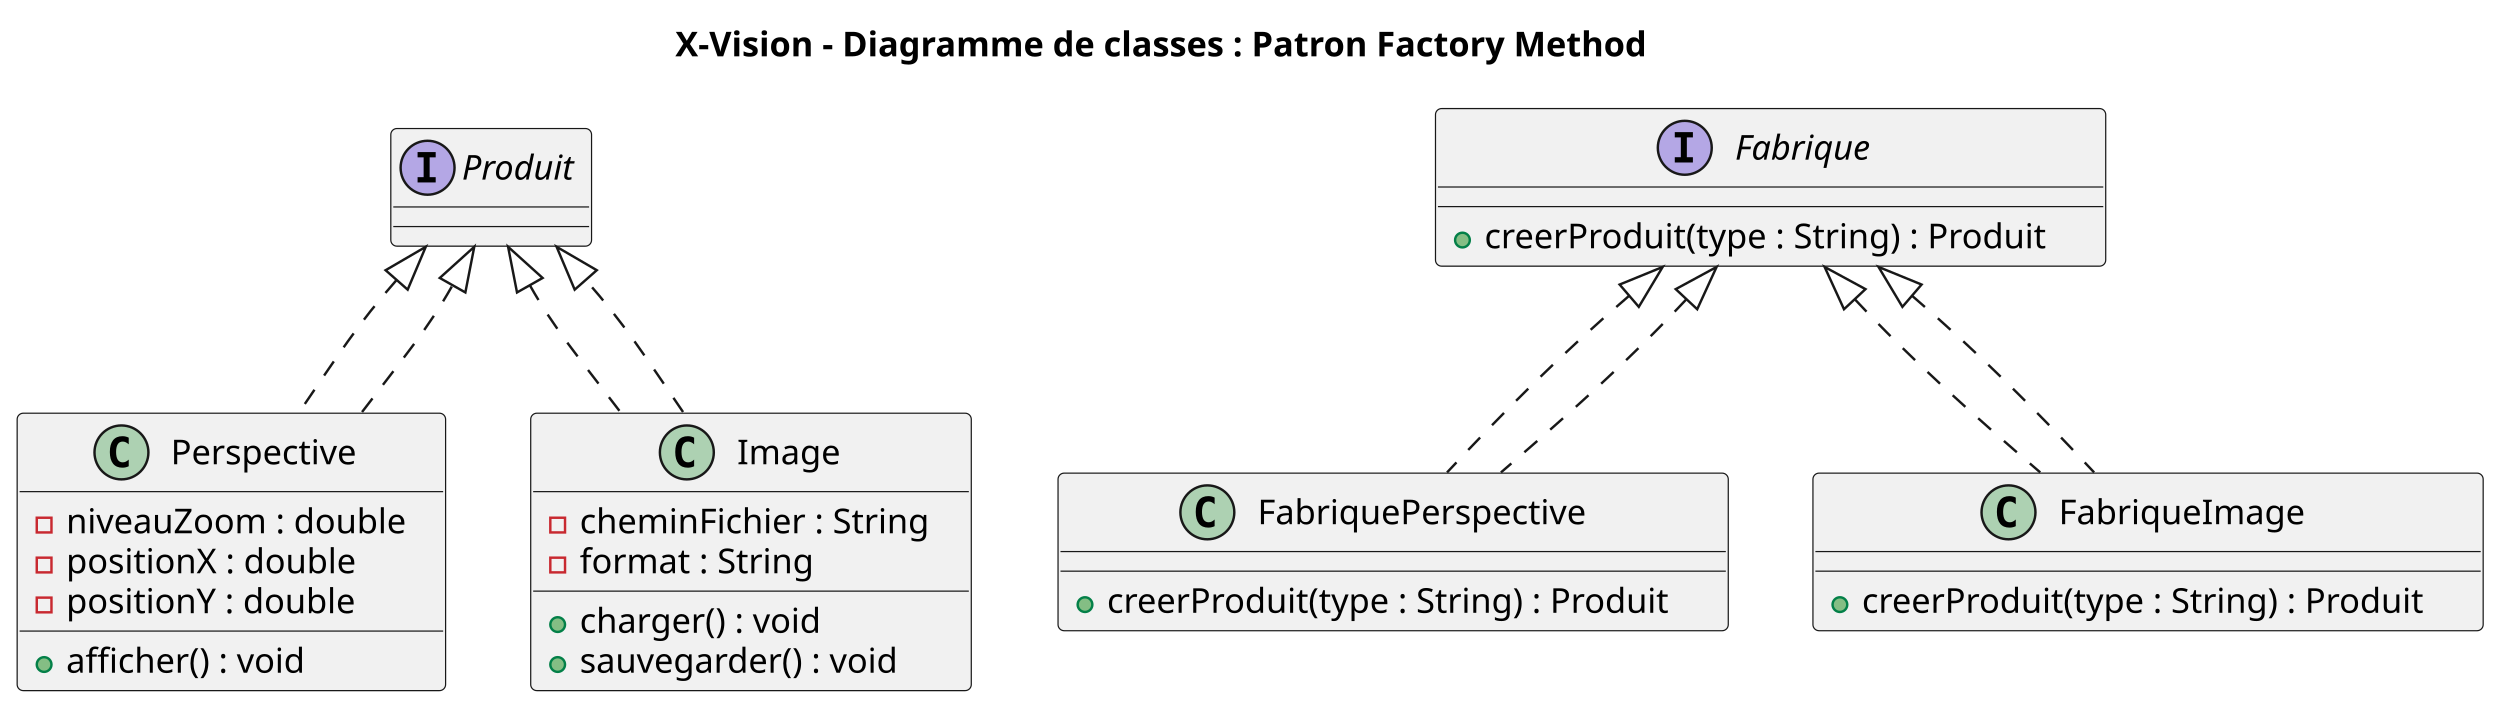
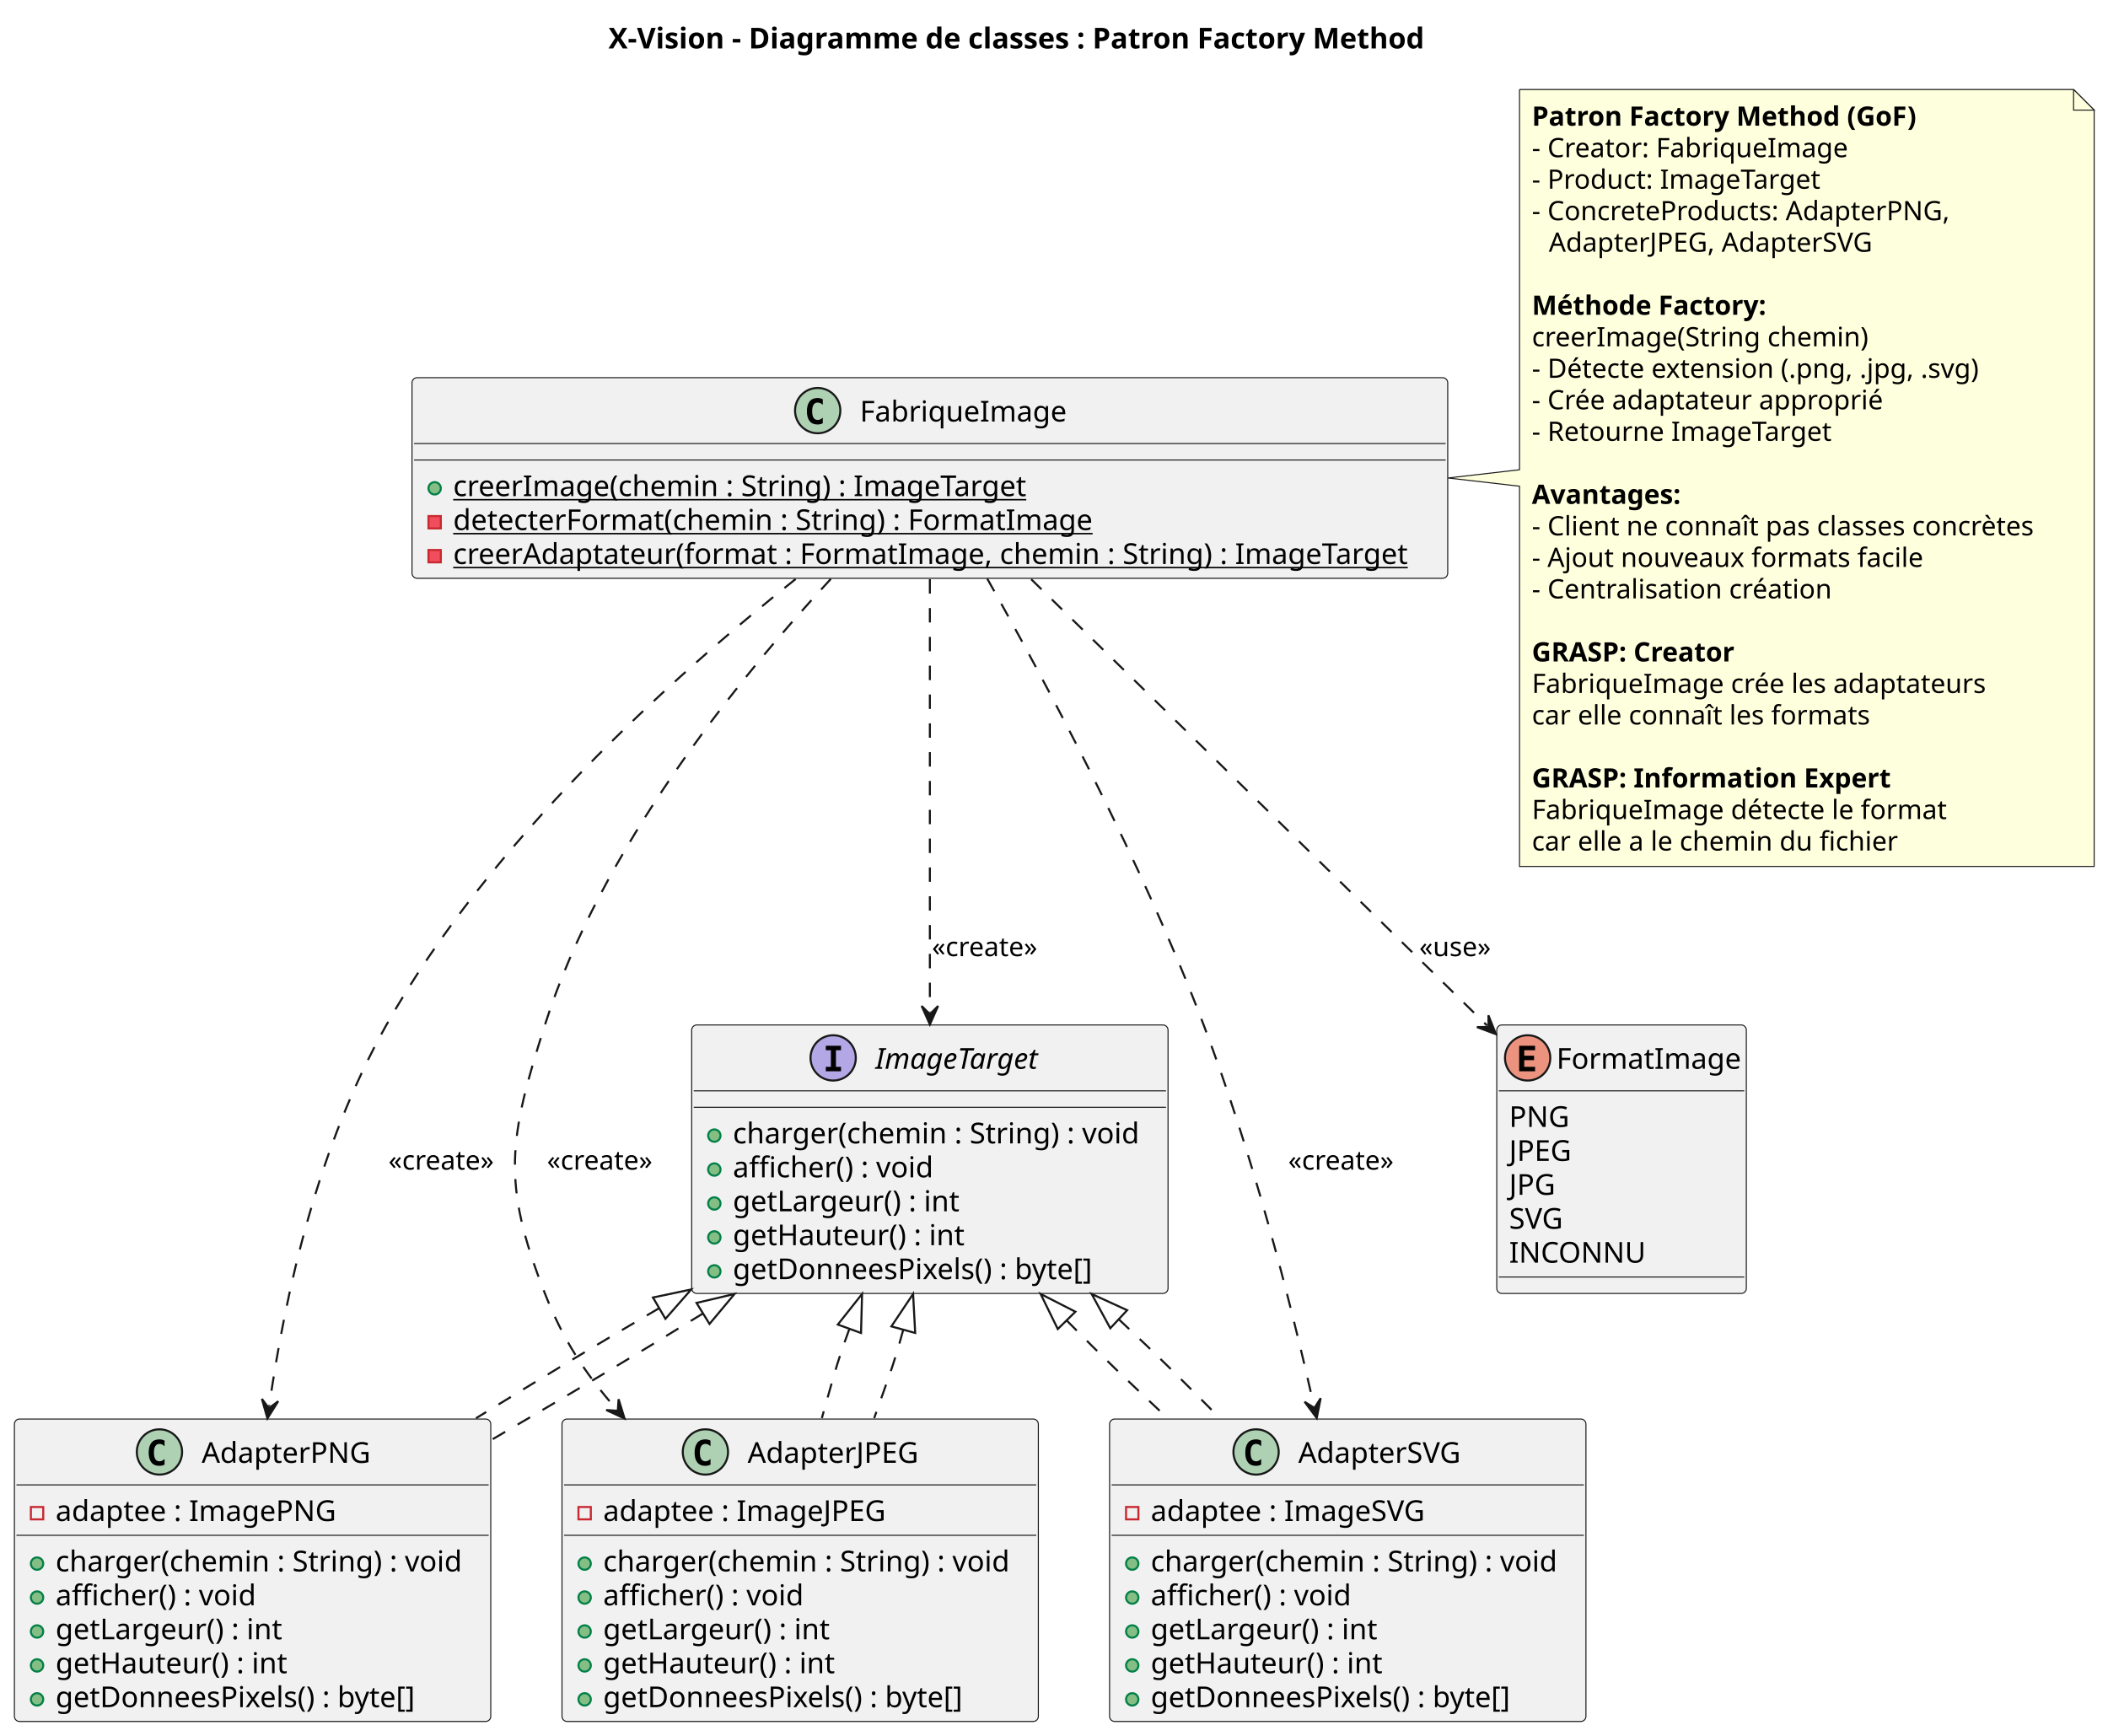
- <svg xmlns="http://www.w3.org/2000/svg" contentStyleType="text/css" data-diagram-type="CLASS" height="288px" preserveAspectRatio="none" style="width:1020px;height:288px;background:#FFFFFF;" version="1.1" viewBox="0 0 1020 288" width="1020px" zoomAndPan="magnify">
+ <svg xmlns="http://www.w3.org/2000/svg" contentStyleType="text/css" data-diagram-type="CLASS" height="843px" preserveAspectRatio="none" style="width:1024px;height:843px;background:#FFFFFF;" version="1.1" viewBox="0 0 1024 843" width="1024px" zoomAndPan="magnify">
  <defs />
  <g>
    <g class="title" data-source-line="9">
-       <text fill="#000000" font-family="sans-serif" font-size="14" font-weight="bold" lengthAdjust="spacing" textLength="455.089" x="275.523" y="22.995">X-Vision - Diagramme de classes : Patron Factory Method</text>
+       <text fill="#000000" font-family="sans-serif" font-size="14" font-weight="bold" lengthAdjust="spacing" textLength="419.118" x="295.579" y="23.535">X-Vision - Diagramme de classes : Patron Factory Method</text>
    </g>
-     <g class="entity" data-entity="Produit" data-source-line="12" data-uid="ent0002" id="entity_Produit">
-       <rect fill="#F1F1F1" height="48" rx="2.5" ry="2.5" style="stroke:#181818;stroke-width:0.5;" width="81.902" x="159.45" y="52.437" />
-       <ellipse cx="174.45" cy="68.437" fill="#B4A7E5" rx="11" ry="11" style="stroke:#181818;stroke-width:1;" />
-       <path d="M170.372,64.203 L170.372,62.046 L177.762,62.046 L177.762,64.203 L175.294,64.203 L175.294,72.281 L177.762,72.281 L177.762,74.437 L170.372,74.437 L170.372,72.281 L172.841,72.281 L172.841,64.203 L170.372,64.203 Z " fill="#000000" />
-       <text fill="#000000" font-family="sans-serif" font-size="14" font-style="italic" lengthAdjust="spacing" textLength="49.902" x="188.45" y="73.284">Produit</text>
-       <line style="stroke:#181818;stroke-width:0.5;" x1="160.45" x2="240.352" y1="84.437" y2="84.437" />
-       <line style="stroke:#181818;stroke-width:0.5;" x1="160.45" x2="240.352" y1="92.437" y2="92.437" />
+     <g class="entity" data-entity="ImageTarget" data-source-line="12" data-uid="ent0002" id="entity_ImageTarget">
+       <rect fill="#F1F1F1" height="130.441" rx="2.5" ry="2.5" style="stroke:#181818;stroke-width:0.5;" width="231.399" x="336" y="497.938" />
+       <ellipse cx="404.728" cy="513.938" fill="#B4A7E5" rx="11" ry="11" style="stroke:#181818;stroke-width:1;" />
+       <path d="M401.156,510.203 L401.156,508.045 L408.536,508.045 L408.536,510.203 L406.07,510.203 L406.07,518.28 L408.536,518.28 L408.536,520.438 L401.156,520.438 L401.156,518.28 L403.622,518.28 L403.622,510.203 Z " fill="#000000" />
+       <text fill="#000000" font-family="sans-serif" font-size="14" font-style="italic" lengthAdjust="spacing" textLength="85.442" x="425.228" y="519.229">ImageTarget</text>
+       <line style="stroke:#181818;stroke-width:0.5;" x1="337" x2="566.399" y1="529.938" y2="529.938" />
+       <line style="stroke:#181818;stroke-width:0.5;" x1="337" x2="566.399" y1="537.938" y2="537.938" />
+       <ellipse cx="347" cy="551.682" fill="#84BE84" rx="3" ry="3" style="stroke:#038048;stroke-width:1;" />
+       <text fill="#000000" font-family="sans-serif" font-size="14" lengthAdjust="spacing" textLength="205.399" x="356" y="555.473">charger(chemin : String) : void</text>
+       <ellipse cx="347" cy="568.171" fill="#84BE84" rx="3" ry="3" style="stroke:#038048;stroke-width:1;" />
+       <text fill="#000000" font-family="sans-serif" font-size="14" lengthAdjust="spacing" textLength="102.56" x="356" y="571.962">afficher() : void</text>
+       <ellipse cx="347" cy="584.659" fill="#84BE84" rx="3" ry="3" style="stroke:#038048;stroke-width:1;" />
+       <text fill="#000000" font-family="sans-serif" font-size="14" lengthAdjust="spacing" textLength="114.003" x="356" y="588.45">getLargeur() : int</text>
+       <ellipse cx="347" cy="601.147" fill="#84BE84" rx="3" ry="3" style="stroke:#038048;stroke-width:1;" />
+       <text fill="#000000" font-family="sans-serif" font-size="14" lengthAdjust="spacing" textLength="116.293" x="356" y="604.938">getHauteur() : int</text>
+       <ellipse cx="347" cy="617.635" fill="#84BE84" rx="3" ry="3" style="stroke:#038048;stroke-width:1;" />
+       <text fill="#000000" font-family="sans-serif" font-size="14" lengthAdjust="spacing" textLength="180.981" x="356" y="621.427">getDonneesPixels() : byte[]</text>
    </g>
-     <g class="entity" data-entity="Perspective" data-source-line="15" data-uid="ent0003" id="entity_Perspective">
-       <rect fill="#F1F1F1" height="113.188" rx="2.5" ry="2.5" style="stroke:#181818;stroke-width:0.5;" width="174.805" x="7" y="168.587" />
-       <ellipse cx="49.551" cy="184.587" fill="#ADD1B2" rx="11" ry="11" style="stroke:#181818;stroke-width:1;" />
-       <path d="M52.52,190.227 Q51.942,190.524 51.301,190.665 Q50.66,190.821 49.957,190.821 Q47.457,190.821 46.129,189.181 Q44.817,187.524 44.817,184.399 Q44.817,181.274 46.129,179.618 Q47.457,177.962 49.957,177.962 Q50.66,177.962 51.301,178.118 Q51.957,178.274 52.52,178.571 L52.52,181.29 Q51.895,180.712 51.301,180.446 Q50.707,180.165 50.082,180.165 Q48.739,180.165 48.051,181.243 Q47.364,182.306 47.364,184.399 Q47.364,186.493 48.051,187.571 Q48.739,188.634 50.082,188.634 Q50.707,188.634 51.301,188.368 Q51.895,188.087 52.52,187.509 L52.52,190.227 Z " fill="#000000" />
-       <text fill="#000000" font-family="sans-serif" font-size="14" lengthAdjust="spacing" textLength="81.58" x="69.674" y="189.434">Perspective</text>
-       <line style="stroke:#181818;stroke-width:0.5;" x1="8" x2="180.805" y1="200.587" y2="200.587" />
-       <rect fill="none" height="6" style="stroke:#C82930;stroke-width:1;" width="6" x="15" y="211.235" />
-       <text fill="#000000" font-family="sans-serif" font-size="14" lengthAdjust="spacing" textLength="148.805" x="27" y="217.582">niveauZoom : double</text>
-       <rect fill="none" height="6" style="stroke:#C82930;stroke-width:1;" width="6" x="15" y="227.532" />
-       <text fill="#000000" font-family="sans-serif" font-size="14" lengthAdjust="spacing" textLength="126.376" x="27" y="233.879">positionX : double</text>
-       <rect fill="none" height="6" style="stroke:#C82930;stroke-width:1;" width="6" x="15" y="243.829" />
-       <text fill="#000000" font-family="sans-serif" font-size="14" lengthAdjust="spacing" textLength="125.337" x="27" y="250.176">positionY : double</text>
-       <line style="stroke:#181818;stroke-width:0.5;" x1="8" x2="180.805" y1="257.478" y2="257.478" />
-       <ellipse cx="18" cy="271.126" fill="#84BE84" rx="3" ry="3" style="stroke:#038048;stroke-width:1;" />
-       <text fill="#000000" font-family="sans-serif" font-size="14" lengthAdjust="spacing" textLength="107.434" x="27" y="274.473">afficher() : void</text>
+     <g class="entity" data-entity="AdapterPNG" data-source-line="21" data-uid="ent0003" id="entity_AdapterPNG">
+       <rect fill="#F1F1F1" height="146.93" rx="2.5" ry="2.5" style="stroke:#181818;stroke-width:0.5;" width="231.399" x="7" y="689.378" />
+       <ellipse cx="77.461" cy="705.378" fill="#ADD1B2" rx="11" ry="11" style="stroke:#181818;stroke-width:1;" />
+       <path d="M79.935,711.521 Q79.353,711.82 78.714,711.97 Q78.075,712.119 77.37,712.119 Q74.863,712.119 73.543,710.467 Q72.223,708.815 72.223,705.694 Q72.223,702.565 73.543,700.913 Q74.863,699.261 77.37,699.261 Q78.075,699.261 78.723,699.41 Q79.37,699.56 79.935,699.859 L79.935,702.581 Q79.304,702 78.71,701.731 Q78.117,701.461 77.486,701.461 Q76.141,701.461 75.456,702.528 Q74.772,703.594 74.772,705.694 Q74.772,707.786 75.456,708.853 Q76.141,709.919 77.486,709.919 Q78.117,709.919 78.71,709.649 Q79.304,709.38 79.935,708.799 Z " fill="#000000" />
+       <text fill="#000000" font-family="sans-serif" font-size="14" lengthAdjust="spacing" textLength="81.977" x="97.961" y="710.669">AdapterPNG</text>
+       <line style="stroke:#181818;stroke-width:0.5;" x1="8" x2="237.399" y1="721.378" y2="721.378" />
+       <rect fill="none" height="6" style="stroke:#C82930;stroke-width:1;" width="6" x="15" y="732.122" />
+       <text fill="#000000" font-family="sans-serif" font-size="14" lengthAdjust="spacing" textLength="136.773" x="27" y="738.913">adaptee : ImagePNG</text>
+       <line style="stroke:#181818;stroke-width:0.5;" x1="8" x2="237.399" y1="745.867" y2="745.867" />
+       <ellipse cx="18" cy="759.611" fill="#84BE84" rx="3" ry="3" style="stroke:#038048;stroke-width:1;" />
+       <text fill="#000000" font-family="sans-serif" font-size="14" lengthAdjust="spacing" textLength="205.399" x="27" y="763.402">charger(chemin : String) : void</text>
+       <ellipse cx="18" cy="776.099" fill="#84BE84" rx="3" ry="3" style="stroke:#038048;stroke-width:1;" />
+       <text fill="#000000" font-family="sans-serif" font-size="14" lengthAdjust="spacing" textLength="102.56" x="27" y="779.89">afficher() : void</text>
+       <ellipse cx="18" cy="792.587" fill="#84BE84" rx="3" ry="3" style="stroke:#038048;stroke-width:1;" />
+       <text fill="#000000" font-family="sans-serif" font-size="14" lengthAdjust="spacing" textLength="114.003" x="27" y="796.378">getLargeur() : int</text>
+       <ellipse cx="18" cy="809.076" fill="#84BE84" rx="3" ry="3" style="stroke:#038048;stroke-width:1;" />
+       <text fill="#000000" font-family="sans-serif" font-size="14" lengthAdjust="spacing" textLength="116.293" x="27" y="812.867">getHauteur() : int</text>
+       <ellipse cx="18" cy="825.564" fill="#84BE84" rx="3" ry="3" style="stroke:#038048;stroke-width:1;" />
+       <text fill="#000000" font-family="sans-serif" font-size="14" lengthAdjust="spacing" textLength="180.981" x="27" y="829.355">getDonneesPixels() : byte[]</text>
    </g>
-     <g class="entity" data-entity="Image" data-source-line="22" data-uid="ent0005" id="entity_Image">
-       <rect fill="#F1F1F1" height="113.188" rx="2.5" ry="2.5" style="stroke:#181818;stroke-width:0.5;" width="179.754" x="216.53" y="168.587" />
-       <ellipse cx="280.234" cy="184.587" fill="#ADD1B2" rx="11" ry="11" style="stroke:#181818;stroke-width:1;" />
-       <path d="M283.203,190.227 Q282.625,190.524 281.984,190.665 Q281.344,190.821 280.64,190.821 Q278.14,190.821 276.812,189.181 Q275.5,187.524 275.5,184.399 Q275.5,181.274 276.812,179.618 Q278.14,177.962 280.64,177.962 Q281.344,177.962 281.984,178.118 Q282.64,178.274 283.203,178.571 L283.203,181.29 Q282.578,180.712 281.984,180.446 Q281.39,180.165 280.765,180.165 Q279.422,180.165 278.734,181.243 Q278.047,182.306 278.047,184.399 Q278.047,186.493 278.734,187.571 Q279.422,188.634 280.765,188.634 Q281.39,188.634 281.984,188.368 Q282.578,188.087 283.203,187.509 L283.203,190.227 Z " fill="#000000" />
-       <text fill="#000000" font-family="sans-serif" font-size="14" lengthAdjust="spacing" textLength="43.846" x="300.734" y="189.434">Image</text>
-       <line style="stroke:#181818;stroke-width:0.5;" x1="217.53" x2="395.284" y1="200.587" y2="200.587" />
-       <rect fill="none" height="6" style="stroke:#C82930;stroke-width:1;" width="6" x="224.53" y="211.235" />
-       <text fill="#000000" font-family="sans-serif" font-size="14" lengthAdjust="spacing" textLength="153.754" x="236.53" y="217.582">cheminFichier : String</text>
-       <rect fill="none" height="6" style="stroke:#C82930;stroke-width:1;" width="6" x="224.53" y="227.532" />
-       <text fill="#000000" font-family="sans-serif" font-size="14" lengthAdjust="spacing" textLength="102.355" x="236.53" y="233.879">format : String</text>
-       <line style="stroke:#181818;stroke-width:0.5;" x1="217.53" x2="395.284" y1="241.181" y2="241.181" />
-       <ellipse cx="227.53" cy="254.829" fill="#84BE84" rx="3" ry="3" style="stroke:#038048;stroke-width:1;" />
-       <text fill="#000000" font-family="sans-serif" font-size="14" lengthAdjust="spacing" textLength="108.329" x="236.53" y="258.176">charger() : void</text>
-       <ellipse cx="227.53" cy="271.126" fill="#84BE84" rx="3" ry="3" style="stroke:#038048;stroke-width:1;" />
-       <text fill="#000000" font-family="sans-serif" font-size="14" lengthAdjust="spacing" textLength="142.29" x="236.53" y="274.473">sauvegarder() : void</text>
+     <g class="entity" data-entity="AdapterJPEG" data-source-line="30" data-uid="ent0005" id="entity_AdapterJPEG">
+       <rect fill="#F1F1F1" height="146.93" rx="2.5" ry="2.5" style="stroke:#181818;stroke-width:0.5;" width="231.399" x="273" y="689.378" />
+       <ellipse cx="342.662" cy="705.378" fill="#ADD1B2" rx="11" ry="11" style="stroke:#181818;stroke-width:1;" />
+       <path d="M345.135,711.521 Q344.554,711.82 343.915,711.97 Q343.275,712.119 342.57,712.119 Q340.063,712.119 338.743,710.467 Q337.423,708.815 337.423,705.694 Q337.423,702.565 338.743,700.913 Q340.063,699.261 342.57,699.261 Q343.275,699.261 343.923,699.41 Q344.57,699.56 345.135,699.859 L345.135,702.581 Q344.504,702 343.91,701.731 Q343.317,701.461 342.686,701.461 Q341.341,701.461 340.656,702.528 Q339.972,703.594 339.972,705.694 Q339.972,707.786 340.656,708.853 Q341.341,709.919 342.686,709.919 Q343.317,709.919 343.91,709.649 Q344.504,709.38 345.135,708.799 Z " fill="#000000" />
+       <text fill="#000000" font-family="sans-serif" font-size="14" lengthAdjust="spacing" textLength="83.576" x="363.162" y="710.669">AdapterJPEG</text>
+       <line style="stroke:#181818;stroke-width:0.5;" x1="274" x2="503.399" y1="721.378" y2="721.378" />
+       <rect fill="none" height="6" style="stroke:#C82930;stroke-width:1;" width="6" x="281" y="732.122" />
+       <text fill="#000000" font-family="sans-serif" font-size="14" lengthAdjust="spacing" textLength="138.373" x="293" y="738.913">adaptee : ImageJPEG</text>
+       <line style="stroke:#181818;stroke-width:0.5;" x1="274" x2="503.399" y1="745.867" y2="745.867" />
+       <ellipse cx="284" cy="759.611" fill="#84BE84" rx="3" ry="3" style="stroke:#038048;stroke-width:1;" />
+       <text fill="#000000" font-family="sans-serif" font-size="14" lengthAdjust="spacing" textLength="205.399" x="293" y="763.402">charger(chemin : String) : void</text>
+       <ellipse cx="284" cy="776.099" fill="#84BE84" rx="3" ry="3" style="stroke:#038048;stroke-width:1;" />
+       <text fill="#000000" font-family="sans-serif" font-size="14" lengthAdjust="spacing" textLength="102.56" x="293" y="779.89">afficher() : void</text>
+       <ellipse cx="284" cy="792.587" fill="#84BE84" rx="3" ry="3" style="stroke:#038048;stroke-width:1;" />
+       <text fill="#000000" font-family="sans-serif" font-size="14" lengthAdjust="spacing" textLength="114.003" x="293" y="796.378">getLargeur() : int</text>
+       <ellipse cx="284" cy="809.076" fill="#84BE84" rx="3" ry="3" style="stroke:#038048;stroke-width:1;" />
+       <text fill="#000000" font-family="sans-serif" font-size="14" lengthAdjust="spacing" textLength="116.293" x="293" y="812.867">getHauteur() : int</text>
+       <ellipse cx="284" cy="825.564" fill="#84BE84" rx="3" ry="3" style="stroke:#038048;stroke-width:1;" />
+       <text fill="#000000" font-family="sans-serif" font-size="14" lengthAdjust="spacing" textLength="180.981" x="293" y="829.355">getDonneesPixels() : byte[]</text>
    </g>
-     <g class="entity" data-entity="Fabrique" data-source-line="30" data-uid="ent0007" id="entity_Fabrique">
-       <rect fill="#F1F1F1" height="64.297" rx="2.5" ry="2.5" style="stroke:#181818;stroke-width:0.5;" width="273.454" x="585.68" y="44.297" />
-       <ellipse cx="687.389" cy="60.297" fill="#B4A7E5" rx="11" ry="11" style="stroke:#181818;stroke-width:1;" />
-       <path d="M683.31,56.062 L683.31,53.906 L690.701,53.906 L690.701,56.062 L688.232,56.062 L688.232,64.141 L690.701,64.141 L690.701,66.297 L683.31,66.297 L683.31,64.141 L685.779,64.141 L685.779,56.062 L683.31,56.062 Z " fill="#000000" />
-       <text fill="#000000" font-family="sans-serif" font-size="14" font-style="italic" lengthAdjust="spacing" textLength="61.537" x="707.889" y="65.144">Fabrique</text>
-       <line style="stroke:#181818;stroke-width:0.5;" x1="586.68" x2="858.134" y1="76.297" y2="76.297" />
-       <line style="stroke:#181818;stroke-width:0.5;" x1="586.68" x2="858.134" y1="84.297" y2="84.297" />
-       <ellipse cx="596.68" cy="97.945" fill="#84BE84" rx="3" ry="3" style="stroke:#038048;stroke-width:1;" />
-       <text fill="#000000" font-family="sans-serif" font-size="14" lengthAdjust="spacing" textLength="247.454" x="605.68" y="101.292">creerProduit(type : String) : Produit</text>
+     <g class="entity" data-entity="AdapterSVG" data-source-line="39" data-uid="ent0007" id="entity_AdapterSVG">
+       <rect fill="#F1F1F1" height="146.93" rx="2.5" ry="2.5" style="stroke:#181818;stroke-width:0.5;" width="231.399" x="539" y="689.378" />
+       <ellipse cx="610.155" cy="705.378" fill="#ADD1B2" rx="11" ry="11" style="stroke:#181818;stroke-width:1;" />
+       <path d="M612.628,711.521 Q612.047,711.82 611.408,711.97 Q610.769,712.119 610.063,712.119 Q607.557,712.119 606.237,710.467 Q604.917,708.815 604.917,705.694 Q604.917,702.565 606.237,700.913 Q607.557,699.261 610.063,699.261 Q610.769,699.261 611.417,699.41 Q612.064,699.56 612.628,699.859 L612.628,702.581 Q611.998,702 611.404,701.731 Q610.811,701.461 610.18,701.461 Q608.835,701.461 608.15,702.528 Q607.465,703.594 607.465,705.694 Q607.465,707.786 608.15,708.853 Q608.835,709.919 610.18,709.919 Q610.811,709.919 611.404,709.649 Q611.998,709.38 612.628,708.799 Z " fill="#000000" />
+       <text fill="#000000" font-family="sans-serif" font-size="14" lengthAdjust="spacing" textLength="80.589" x="630.655" y="710.669">AdapterSVG</text>
+       <line style="stroke:#181818;stroke-width:0.5;" x1="540" x2="769.399" y1="721.378" y2="721.378" />
+       <rect fill="none" height="6" style="stroke:#C82930;stroke-width:1;" width="6" x="547" y="732.122" />
+       <text fill="#000000" font-family="sans-serif" font-size="14" lengthAdjust="spacing" textLength="135.386" x="559" y="738.913">adaptee : ImageSVG</text>
+       <line style="stroke:#181818;stroke-width:0.5;" x1="540" x2="769.399" y1="745.867" y2="745.867" />
+       <ellipse cx="550" cy="759.611" fill="#84BE84" rx="3" ry="3" style="stroke:#038048;stroke-width:1;" />
+       <text fill="#000000" font-family="sans-serif" font-size="14" lengthAdjust="spacing" textLength="205.399" x="559" y="763.402">charger(chemin : String) : void</text>
+       <ellipse cx="550" cy="776.099" fill="#84BE84" rx="3" ry="3" style="stroke:#038048;stroke-width:1;" />
+       <text fill="#000000" font-family="sans-serif" font-size="14" lengthAdjust="spacing" textLength="102.56" x="559" y="779.89">afficher() : void</text>
+       <ellipse cx="550" cy="792.587" fill="#84BE84" rx="3" ry="3" style="stroke:#038048;stroke-width:1;" />
+       <text fill="#000000" font-family="sans-serif" font-size="14" lengthAdjust="spacing" textLength="114.003" x="559" y="796.378">getLargeur() : int</text>
+       <ellipse cx="550" cy="809.076" fill="#84BE84" rx="3" ry="3" style="stroke:#038048;stroke-width:1;" />
+       <text fill="#000000" font-family="sans-serif" font-size="14" lengthAdjust="spacing" textLength="116.293" x="559" y="812.867">getHauteur() : int</text>
+       <ellipse cx="550" cy="825.564" fill="#84BE84" rx="3" ry="3" style="stroke:#038048;stroke-width:1;" />
+       <text fill="#000000" font-family="sans-serif" font-size="14" lengthAdjust="spacing" textLength="180.981" x="559" y="829.355">getDonneesPixels() : byte[]</text>
    </g>
-     <g class="entity" data-entity="FabriquePerspective" data-source-line="34" data-uid="ent0008" id="entity_FabriquePerspective">
-       <rect fill="#F1F1F1" height="64.297" rx="2.5" ry="2.5" style="stroke:#181818;stroke-width:0.5;" width="273.454" x="431.68" y="193.037" />
-       <ellipse cx="492.599" cy="209.037" fill="#ADD1B2" rx="11" ry="11" style="stroke:#181818;stroke-width:1;" />
-       <path d="M495.567,214.678 Q494.989,214.974 494.349,215.115 Q493.708,215.271 493.005,215.271 Q490.505,215.271 489.177,213.631 Q487.864,211.974 487.864,208.849 Q487.864,205.724 489.177,204.068 Q490.505,202.412 493.005,202.412 Q493.708,202.412 494.349,202.568 Q495.005,202.724 495.567,203.021 L495.567,205.74 Q494.942,205.162 494.349,204.896 Q493.755,204.615 493.13,204.615 Q491.786,204.615 491.099,205.693 Q490.411,206.756 490.411,208.849 Q490.411,210.943 491.099,212.021 Q491.786,213.084 493.13,213.084 Q493.755,213.084 494.349,212.818 Q494.942,212.537 495.567,211.959 L495.567,214.678 Z " fill="#000000" />
-       <text fill="#000000" font-family="sans-serif" font-size="14" lengthAdjust="spacing" textLength="143.117" x="513.098" y="213.884">FabriquePerspective</text>
-       <line style="stroke:#181818;stroke-width:0.5;" x1="432.68" x2="704.134" y1="225.037" y2="225.037" />
-       <line style="stroke:#181818;stroke-width:0.5;" x1="432.68" x2="704.134" y1="233.037" y2="233.037" />
-       <ellipse cx="442.68" cy="246.685" fill="#84BE84" rx="3" ry="3" style="stroke:#038048;stroke-width:1;" />
-       <text fill="#000000" font-family="sans-serif" font-size="14" lengthAdjust="spacing" textLength="247.454" x="451.68" y="250.032">creerProduit(type : String) : Produit</text>
+     <g class="entity" data-entity="FabriqueImage" data-source-line="49" data-uid="ent0009" id="entity_FabriqueImage">
+       <rect fill="#F1F1F1" height="97.465" rx="2.5" ry="2.5" style="stroke:#181818;stroke-width:0.5;" width="503.121" x="200.14" y="183.478" />
+       <ellipse cx="397.206" cy="199.478" fill="#ADD1B2" rx="11" ry="11" style="stroke:#181818;stroke-width:1;" />
+       <path d="M399.68,205.621 Q399.099,205.92 398.459,206.07 Q397.82,206.219 397.115,206.219 Q394.608,206.219 393.288,204.567 Q391.968,202.915 391.968,199.794 Q391.968,196.665 393.288,195.013 Q394.608,193.361 397.115,193.361 Q397.82,193.361 398.468,193.511 Q399.115,193.66 399.68,193.959 L399.68,196.681 Q399.049,196.1 398.455,195.831 Q397.862,195.561 397.231,195.561 Q395.886,195.561 395.201,196.627 Q394.517,197.694 394.517,199.794 Q394.517,201.886 395.201,202.953 Q395.886,204.019 397.231,204.019 Q397.862,204.019 398.455,203.75 Q399.049,203.48 399.68,202.899 Z " fill="#000000" />
+       <text fill="#000000" font-family="sans-serif" font-size="14" lengthAdjust="spacing" textLength="100.488" x="417.706" y="204.769">FabriqueImage</text>
+       <line style="stroke:#181818;stroke-width:0.5;" x1="201.14" x2="702.261" y1="215.478" y2="215.478" />
+       <line style="stroke:#181818;stroke-width:0.5;" x1="201.14" x2="702.261" y1="223.478" y2="223.478" />
+       <ellipse cx="211.14" cy="237.222" fill="#84BE84" rx="3" ry="3" style="stroke:#038048;stroke-width:1;" />
+       <text fill="#000000" font-family="sans-serif" font-size="14" lengthAdjust="spacing" text-decoration="underline" textLength="286.152" x="220.14" y="241.013">creerImage(chemin : String) : ImageTarget</text>
+       <rect fill="#F24D5C" height="6" style="stroke:#C82930;stroke-width:1;" width="6" x="208.14" y="250.711" />
+       <text fill="#000000" font-family="sans-serif" font-size="14" lengthAdjust="spacing" text-decoration="underline" textLength="317.81" x="220.14" y="257.502">detecterFormat(chemin : String) : FormatImage</text>
+       <rect fill="#F24D5C" height="6" style="stroke:#C82930;stroke-width:1;" width="6" x="208.14" y="267.199" />
+       <text fill="#000000" font-family="sans-serif" font-size="14" lengthAdjust="spacing" text-decoration="underline" textLength="477.121" x="220.14" y="273.99">creerAdaptateur(format : FormatImage, chemin : String) : ImageTarget</text>
    </g>
-     <g class="entity" data-entity="FabriqueImage" data-source-line="38" data-uid="ent0010" id="entity_FabriqueImage">
-       <rect fill="#F1F1F1" height="64.297" rx="2.5" ry="2.5" style="stroke:#181818;stroke-width:0.5;" width="273.454" x="739.68" y="193.037" />
-       <ellipse cx="819.466" cy="209.037" fill="#ADD1B2" rx="11" ry="11" style="stroke:#181818;stroke-width:1;" />
-       <path d="M822.434,214.678 Q821.856,214.974 821.216,215.115 Q820.575,215.271 819.872,215.271 Q817.372,215.271 816.044,213.631 Q814.731,211.974 814.731,208.849 Q814.731,205.724 816.044,204.068 Q817.372,202.412 819.872,202.412 Q820.575,202.412 821.216,202.568 Q821.872,202.724 822.434,203.021 L822.434,205.74 Q821.809,205.162 821.216,204.896 Q820.622,204.615 819.997,204.615 Q818.653,204.615 817.966,205.693 Q817.278,206.756 817.278,208.849 Q817.278,210.943 817.966,212.021 Q818.653,213.084 819.997,213.084 Q820.622,213.084 821.216,212.818 Q821.809,212.537 822.434,211.959 L822.434,214.678 Z " fill="#000000" />
-       <text fill="#000000" font-family="sans-serif" font-size="14" lengthAdjust="spacing" textLength="105.383" x="839.966" y="213.884">FabriqueImage</text>
-       <line style="stroke:#181818;stroke-width:0.5;" x1="740.68" x2="1012.134" y1="225.037" y2="225.037" />
-       <line style="stroke:#181818;stroke-width:0.5;" x1="740.68" x2="1012.134" y1="233.037" y2="233.037" />
-       <ellipse cx="750.68" cy="246.685" fill="#84BE84" rx="3" ry="3" style="stroke:#038048;stroke-width:1;" />
-       <text fill="#000000" font-family="sans-serif" font-size="14" lengthAdjust="spacing" textLength="247.454" x="759.68" y="250.032">creerProduit(type : String) : Produit</text>
+     <g class="entity" data-entity="FormatImage" data-source-line="55" data-uid="ent0010" id="entity_FormatImage">
+       <rect fill="#F1F1F1" height="130.441" rx="2.5" ry="2.5" style="stroke:#181818;stroke-width:0.5;" width="121.236" x="727.08" y="497.938" />
+       <ellipse cx="742.08" cy="513.938" fill="#EB937F" rx="11" ry="11" style="stroke:#181818;stroke-width:1;" />
+       <path d="M745.694,520.438 L737.975,520.438 L737.975,508.045 L745.694,508.045 L745.694,510.203 L740.423,510.203 L740.423,512.876 L745.196,512.876 L745.196,515.034 L740.423,515.034 L740.423,518.28 L745.694,518.28 Z " fill="#000000" />
+       <text fill="#000000" font-family="sans-serif" font-size="14" lengthAdjust="spacing" textLength="89.236" x="756.08" y="519.229">FormatImage</text>
+       <line style="stroke:#181818;stroke-width:0.5;" x1="728.08" x2="847.316" y1="529.938" y2="529.938" />
+       <text fill="#000000" font-family="sans-serif" font-size="14" lengthAdjust="spacing" textLength="28.198" x="733.08" y="547.473">PNG</text>
+       <text fill="#000000" font-family="sans-serif" font-size="14" lengthAdjust="spacing" textLength="29.798" x="733.08" y="563.962">JPEG</text>
+       <text fill="#000000" font-family="sans-serif" font-size="14" lengthAdjust="spacing" textLength="22.21" x="733.08" y="580.45">JPG</text>
+       <text fill="#000000" font-family="sans-serif" font-size="14" lengthAdjust="spacing" textLength="26.811" x="733.08" y="596.938">SVG</text>
+       <text fill="#000000" font-family="sans-serif" font-size="14" lengthAdjust="spacing" textLength="65.324" x="733.08" y="613.427">INCONNU</text>
+       <line style="stroke:#181818;stroke-width:0.5;" x1="728.08" x2="847.316" y1="620.38" y2="620.38" />
    </g>
-     <g class="link" data-entity-1="Produit" data-entity-2="Perspective" data-source-line="16" data-uid="lnk4" id="link_Produit_Perspective">
-       <path d="M161.822,114.213 C145.902,132.313 138.12,144.697 122.12,168.107" fill="none" id="Produit-backto-Perspective" style="stroke:#181818;stroke-width:1;stroke-dasharray:7,7;" />
-       <polygon fill="none" points="173.71,100.697,157.317,110.25,166.327,118.175,173.71,100.697" style="stroke:#181818;stroke-width:1;" />
+     <g class="entity" data-entity="GMN19" data-source-line="77" data-uid="ent0020" id="entity_GMN19">
+       <path d="M738.13,43.488 L738.13,228.208 L703.39,232.208 L738.13,236.208 L738.13,420.941 A0,0 0 0 0 738.13,420.941 L1017.277,420.941 A0,0 0 0 0 1017.277,420.941 L1017.277,53.488 L1007.277,43.488 L738.13,43.488 A0,0 0 0 0 738.13,43.488" fill="#FEFFDD" style="stroke:#181818;stroke-width:0.5;" />
+       <path d="M1007.277,43.488 L1007.277,53.488 L1017.277,53.488 L1007.277,43.488" fill="#FEFFDD" style="stroke:#181818;stroke-width:0.5;" />
+       <text fill="#000000" font-family="sans-serif" font-size="13" font-weight="bold" lengthAdjust="spacing" textLength="190.81" x="744.13" y="61.057">Patron Factory Method (GoF)</text>
+       <text fill="#000000" font-family="sans-serif" font-size="13" lengthAdjust="spacing" textLength="160.075" x="744.13" y="76.367">- Creator: FabriqueImage</text>
+       <text fill="#000000" font-family="sans-serif" font-size="13" lengthAdjust="spacing" textLength="147.462" x="744.13" y="91.678">- Product: ImageTarget</text>
+       <text fill="#000000" font-family="sans-serif" font-size="13" lengthAdjust="spacing" textLength="211.358" x="744.13" y="106.988">- ConcreteProducts: AdapterPNG,</text>
+       <text fill="#000000" font-family="sans-serif" font-size="13" lengthAdjust="spacing" textLength="160.666" x="752.357" y="122.299">AdapterJPEG, AdapterSVG</text>
+       <text fill="#000000" font-family="sans-serif" font-size="13" lengthAdjust="spacing" textLength="4.113" x="744.13" y="137.609"> </text>
+       <text fill="#000000" font-family="sans-serif" font-size="13" font-weight="bold" lengthAdjust="spacing" textLength="114.34" x="744.13" y="152.92">Méthode Factory:</text>
+       <text fill="#000000" font-family="sans-serif" font-size="13" lengthAdjust="spacing" textLength="165.807" x="744.13" y="168.231">creerImage(String chemin)</text>
+       <text fill="#000000" font-family="sans-serif" font-size="13" lengthAdjust="spacing" textLength="232.845" x="744.13" y="183.541">- Détecte extension (.png, .jpg, .svg)</text>
+       <text fill="#000000" font-family="sans-serif" font-size="13" lengthAdjust="spacing" textLength="178.268" x="744.13" y="198.852">- Crée adaptateur approprié</text>
+       <text fill="#000000" font-family="sans-serif" font-size="13" lengthAdjust="spacing" textLength="152.096" x="744.13" y="214.162">- Retourne ImageTarget</text>
+       <text fill="#000000" font-family="sans-serif" font-size="13" lengthAdjust="spacing" textLength="4.113" x="744.13" y="229.473"> </text>
+       <text fill="#000000" font-family="sans-serif" font-size="13" font-weight="bold" lengthAdjust="spacing" textLength="73.131" x="744.13" y="244.783">Avantages:</text>
+       <text fill="#000000" font-family="sans-serif" font-size="13" lengthAdjust="spacing" textLength="258.147" x="744.13" y="260.094">- Client ne connaît pas classes concrètes</text>
+       <text fill="#000000" font-family="sans-serif" font-size="13" lengthAdjust="spacing" textLength="201.392" x="744.13" y="275.404">- Ajout nouveaux formats facile</text>
+       <text fill="#000000" font-family="sans-serif" font-size="13" lengthAdjust="spacing" textLength="154.483" x="744.13" y="290.715">- Centralisation création</text>
+       <text fill="#000000" font-family="sans-serif" font-size="13" lengthAdjust="spacing" textLength="4.113" x="744.13" y="306.025"> </text>
+       <text fill="#000000" font-family="sans-serif" font-size="13" font-weight="bold" lengthAdjust="spacing" textLength="101.042" x="744.13" y="321.336">GRASP: Creator</text>
+       <text fill="#000000" font-family="sans-serif" font-size="13" lengthAdjust="spacing" textLength="224.625" x="744.13" y="336.647">FabriqueImage crée les adaptateurs</text>
+       <text fill="#000000" font-family="sans-serif" font-size="13" lengthAdjust="spacing" textLength="170.708" x="744.13" y="351.957">car elle connaît les formats</text>
+       <text fill="#000000" font-family="sans-serif" font-size="13" lengthAdjust="spacing" textLength="4.113" x="744.13" y="367.268"> </text>
+       <text fill="#000000" font-family="sans-serif" font-size="13" font-weight="bold" lengthAdjust="spacing" textLength="177.347" x="744.13" y="382.578">GRASP: Information Expert</text>
+       <text fill="#000000" font-family="sans-serif" font-size="13" lengthAdjust="spacing" textLength="205.207" x="744.13" y="397.889">FabriqueImage détecte le format</text>
+       <text fill="#000000" font-family="sans-serif" font-size="13" lengthAdjust="spacing" textLength="185.783" x="744.13" y="413.199">car elle a le chemin du fichier</text>
    </g>
-     <g class="link" data-entity-1="Perspective" data-entity-2="Produit" data-source-line="47" data-uid="lnk14" id="link_Perspective_Produit">
-       <path codeLine="47" d="M147.71,168.107 C165.52,144.697 174.413,134.467 184.643,116.367" fill="none" id="Perspective-to-Produit" style="stroke:#181818;stroke-width:1;stroke-dasharray:7,7;" />
-       <polygon fill="none" points="193.5,100.697,179.42,113.415,189.867,119.319,193.5,100.697" style="stroke:#181818;stroke-width:1;" />
+     <g class="link" data-entity-1="ImageTarget" data-entity-2="AdapterPNG" data-source-line="22" data-uid="lnk4" id="link_ImageTarget_AdapterPNG">
+       <path d="M320.217,635.517 C286.217,655.377 264.75,668.448 231.22,688.998" fill="none" id="ImageTarget-backto-AdapterPNG" style="stroke:#181818;stroke-width:1;stroke-dasharray:7,7;" />
+       <polygon fill="none" points="335.76,626.438,317.191,630.336,323.243,640.698,335.76,626.438" style="stroke:#181818;stroke-width:1;" />
    </g>
-     <g class="link" data-entity-1="Produit" data-entity-2="Image" data-source-line="23" data-uid="lnk6" id="link_Produit_Image">
-       <path d="M216.163,116.364 C226.403,134.464 235.28,144.697 253.1,168.107" fill="none" id="Produit-backto-Image" style="stroke:#181818;stroke-width:1;stroke-dasharray:7,7;" />
-       <polygon fill="none" points="207.3,100.697,210.941,119.318,221.386,113.409,207.3,100.697" style="stroke:#181818;stroke-width:1;" />
+     <g class="link" data-entity-1="ImageTarget" data-entity-2="AdapterPNG" data-source-line="66" data-uid="lnk11" id="link_ImageTarget_AdapterPNG">
+       <path codeLine="66" d="M341.503,638.073 C304.633,660.833 277.41,676.908 238.76,699.498" fill="none" id="ImageTarget-backto-AdapterPNG-1" style="stroke:#181818;stroke-width:1;stroke-dasharray:7,7;" />
+       <polygon fill="none" points="356.82,628.618,338.352,632.968,344.655,643.179,356.82,628.618" style="stroke:#181818;stroke-width:1;" />
    </g>
-     <g class="link" data-entity-1="Image" data-entity-2="Produit" data-source-line="48" data-uid="lnk15" id="link_Image_Produit">
-       <path codeLine="48" d="M278.69,168.107 C262.69,144.697 254.898,132.313 238.978,114.213" fill="none" id="Image-to-Produit" style="stroke:#181818;stroke-width:1;stroke-dasharray:7,7;" />
-       <polygon fill="none" points="227.09,100.697,234.473,118.175,243.483,110.25,227.09,100.697" style="stroke:#181818;stroke-width:1;" />
+     <g class="link" data-entity-1="ImageTarget" data-entity-2="AdapterJPEG" data-source-line="31" data-uid="lnk6" id="link_ImageTarget_AdapterJPEG">
+       <path d="M412.621,645.536 C405.621,664.796 404.89,669.138 399.23,688.908" fill="none" id="ImageTarget-backto-AdapterJPEG" style="stroke:#181818;stroke-width:1;stroke-dasharray:7,7;" />
+       <polygon fill="none" points="418.77,628.618,406.982,643.486,418.26,647.585,418.77,628.618" style="stroke:#181818;stroke-width:1;" />
    </g>
-     <g class="link" data-entity-1="Fabrique" data-entity-2="FabriquePerspective" data-source-line="35" data-uid="lnk9" id="link_Fabrique_FabriquePerspective">
-       <path d="M664.717,120.647 C635.897,145.407 613.52,168.007 590.39,192.757" fill="none" id="Fabrique-backto-FabriquePerspective" style="stroke:#181818;stroke-width:1;stroke-dasharray:7,7;" />
-       <polygon fill="none" points="678.37,108.917,660.807,116.096,668.627,125.198,678.37,108.917" style="stroke:#181818;stroke-width:1;" />
+     <g class="link" data-entity-1="ImageTarget" data-entity-2="AdapterJPEG" data-source-line="67" data-uid="lnk12" id="link_ImageTarget_AdapterJPEG">
+       <path codeLine="67" d="M438.783,645.976 C433.493,665.236 431.6,669.138 424.66,688.908" fill="none" id="ImageTarget-backto-AdapterJPEG-1" style="stroke:#181818;stroke-width:1;stroke-dasharray:7,7;" />
+       <polygon fill="none" points="443.55,628.618,432.997,644.386,444.568,647.565,443.55,628.618" style="stroke:#181818;stroke-width:1;" />
    </g>
-     <g class="link" data-entity-1="Fabrique" data-entity-2="FabriquePerspective" data-source-line="45" data-uid="lnk12" id="link_Fabrique_FabriquePerspective">
-       <path codeLine="45" d="M688.077,122.065 C664.927,146.825 641.19,168.007 612.38,192.757" fill="none" id="Fabrique-backto-FabriquePerspective-1" style="stroke:#181818;stroke-width:1;stroke-dasharray:7,7;" />
-       <polygon fill="none" points="700.37,108.917,683.694,117.967,692.46,126.163,700.37,108.917" style="stroke:#181818;stroke-width:1;" />
+     <g class="link" data-entity-1="ImageTarget" data-entity-2="AdapterSVG" data-source-line="40" data-uid="lnk8" id="link_ImageTarget_AdapterSVG">
+       <path d="M518.117,641.456 C537.048,660.716 546.15,669.138 567.09,688.908" fill="none" id="ImageTarget-backto-AdapterSVG" style="stroke:#181818;stroke-width:1;stroke-dasharray:7,7;" />
+       <polygon fill="none" points="505.5,628.618,513.838,645.662,522.397,637.25,505.5,628.618" style="stroke:#181818;stroke-width:1;" />
    </g>
-     <g class="link" data-entity-1="Fabrique" data-entity-2="FabriqueImage" data-source-line="39" data-uid="lnk11" id="link_Fabrique_FabriqueImage">
-       <path d="M756.733,122.065 C779.883,146.825 803.62,168.007 832.43,192.757" fill="none" id="Fabrique-backto-FabriqueImage" style="stroke:#181818;stroke-width:1;stroke-dasharray:7,7;" />
-       <polygon fill="none" points="744.44,108.917,752.351,126.163,761.116,117.967,744.44,108.917" style="stroke:#181818;stroke-width:1;" />
+     <g class="link" data-entity-1="ImageTarget" data-entity-2="AdapterSVG" data-source-line="68" data-uid="lnk13" id="link_ImageTarget_AdapterSVG">
+       <path codeLine="68" d="M543.44,640.899 C564.08,660.159 572.86,669.138 592.52,688.908" fill="none" id="ImageTarget-backto-AdapterSVG-1" style="stroke:#181818;stroke-width:1;stroke-dasharray:7,7;" />
+       <polygon fill="none" points="530.28,628.618,539.347,645.285,547.534,636.512,530.28,628.618" style="stroke:#181818;stroke-width:1;" />
    </g>
-     <g class="link" data-entity-1="Fabrique" data-entity-2="FabriqueImage" data-source-line="46" data-uid="lnk13" id="link_Fabrique_FabriqueImage">
-       <path codeLine="46" d="M780.093,120.647 C808.913,145.407 831.28,168.007 854.41,192.757" fill="none" id="Fabrique-backto-FabriqueImage-1" style="stroke:#181818;stroke-width:1;stroke-dasharray:7,7;" />
-       <polygon fill="none" points="766.44,108.917,776.183,125.198,784.003,116.096,766.44,108.917" style="stroke:#181818;stroke-width:1;" />
+     <g class="link" data-entity-1="FabriqueImage" data-entity-2="ImageTarget" data-source-line="70" data-uid="lnk14" id="link_FabriqueImage_ImageTarget">
+       <path codeLine="70" d="M451.7,281.398 C451.7,338.588 451.7,428.198 451.7,491.708" fill="none" id="FabriqueImage-to-ImageTarget" style="stroke:#181818;stroke-width:1;stroke-dasharray:7,7;" />
+       <polygon fill="#181818" points="451.7,497.708,455.7,488.708,451.7,492.708,447.7,488.708,451.7,497.708" style="stroke:#181818;stroke-width:1;" />
+       <text fill="#000000" font-family="sans-serif" font-size="13" lengthAdjust="spacing" textLength="52.127" x="452.7" y="464.507">«create»</text>
+     </g>
+     <g class="link" data-entity-1="FabriqueImage" data-entity-2="FormatImage" data-source-line="71" data-uid="lnk15" id="link_FabriqueImage_FormatImage">
+       <path codeLine="71" d="M500.92,281.398 C560.8,340.018 657.603,434.791 722.383,498.211" fill="none" id="FabriqueImage-to-FormatImage" style="stroke:#181818;stroke-width:1;stroke-dasharray:7,7;" />
+       <polygon fill="#181818" points="726.67,502.408,723.037,493.254,723.097,498.911,717.441,498.971,726.67,502.408" style="stroke:#181818;stroke-width:1;" />
+       <text fill="#000000" font-family="sans-serif" font-size="13" lengthAdjust="spacing" textLength="35.56" x="689.42" y="464.507">«use»</text>
+     </g>
+     <g class="link" data-entity-1="FabriqueImage" data-entity-2="AdapterPNG" data-source-line="72" data-uid="lnk16" id="link_FabriqueImage_AdapterPNG">
+       <path codeLine="72" d="M386.51,281.288 C325.94,329.438 237.77,408.998 187.7,497.938 C154.25,557.348 138.703,627.839 130.763,683.139" fill="none" id="FabriqueImage-to-AdapterPNG" style="stroke:#181818;stroke-width:1;stroke-dasharray:7,7;" />
+       <polygon fill="#181818" points="129.91,689.078,135.149,680.738,130.621,684.129,127.23,679.601,129.91,689.078" style="stroke:#181818;stroke-width:1;" />
+       <text fill="#000000" font-family="sans-serif" font-size="13" lengthAdjust="spacing" textLength="52.127" x="188.7" y="568.227">«create»</text>
+     </g>
+     <g class="link" data-entity-1="FabriqueImage" data-entity-2="AdapterJPEG" data-source-line="73" data-uid="lnk17" id="link_FabriqueImage_AdapterJPEG">
+       <path codeLine="73" d="M403.6,281.238 C357.77,330.688 291.87,412.398 264.7,497.938 C247.15,553.188 243.5,574.418 264.7,628.378 C273.37,650.458 283.664,666.538 299.454,684.628" fill="none" id="FabriqueImage-to-AdapterJPEG" style="stroke:#181818;stroke-width:1;stroke-dasharray:7,7;" />
+       <polygon fill="#181818" points="303.4,689.148,300.495,679.737,300.112,685.381,294.468,684.998,303.4,689.148" style="stroke:#181818;stroke-width:1;" />
+       <text fill="#000000" font-family="sans-serif" font-size="13" lengthAdjust="spacing" textLength="52.127" x="265.7" y="568.227">«create»</text>
+     </g>
+     <g class="link" data-entity-1="FabriqueImage" data-entity-2="AdapterSVG" data-source-line="74" data-uid="lnk18" id="link_FabriqueImage_AdapterSVG">
+       <path codeLine="74" d="M479.57,281.118 C508.9,333.128 554.88,419.308 584.7,497.938 C608.56,560.878 626.168,629.336 638.298,683.046" fill="none" id="FabriqueImage-to-AdapterSVG" style="stroke:#181818;stroke-width:1;stroke-dasharray:7,7;" />
+       <polygon fill="#181818" points="639.62,688.898,641.539,679.238,638.519,684.021,633.736,681.001,639.62,688.898" style="stroke:#181818;stroke-width:1;" />
+       <text fill="#000000" font-family="sans-serif" font-size="13" lengthAdjust="spacing" textLength="52.127" x="625.77" y="568.227">«create»</text>
    </g>
  </g>
</svg>
